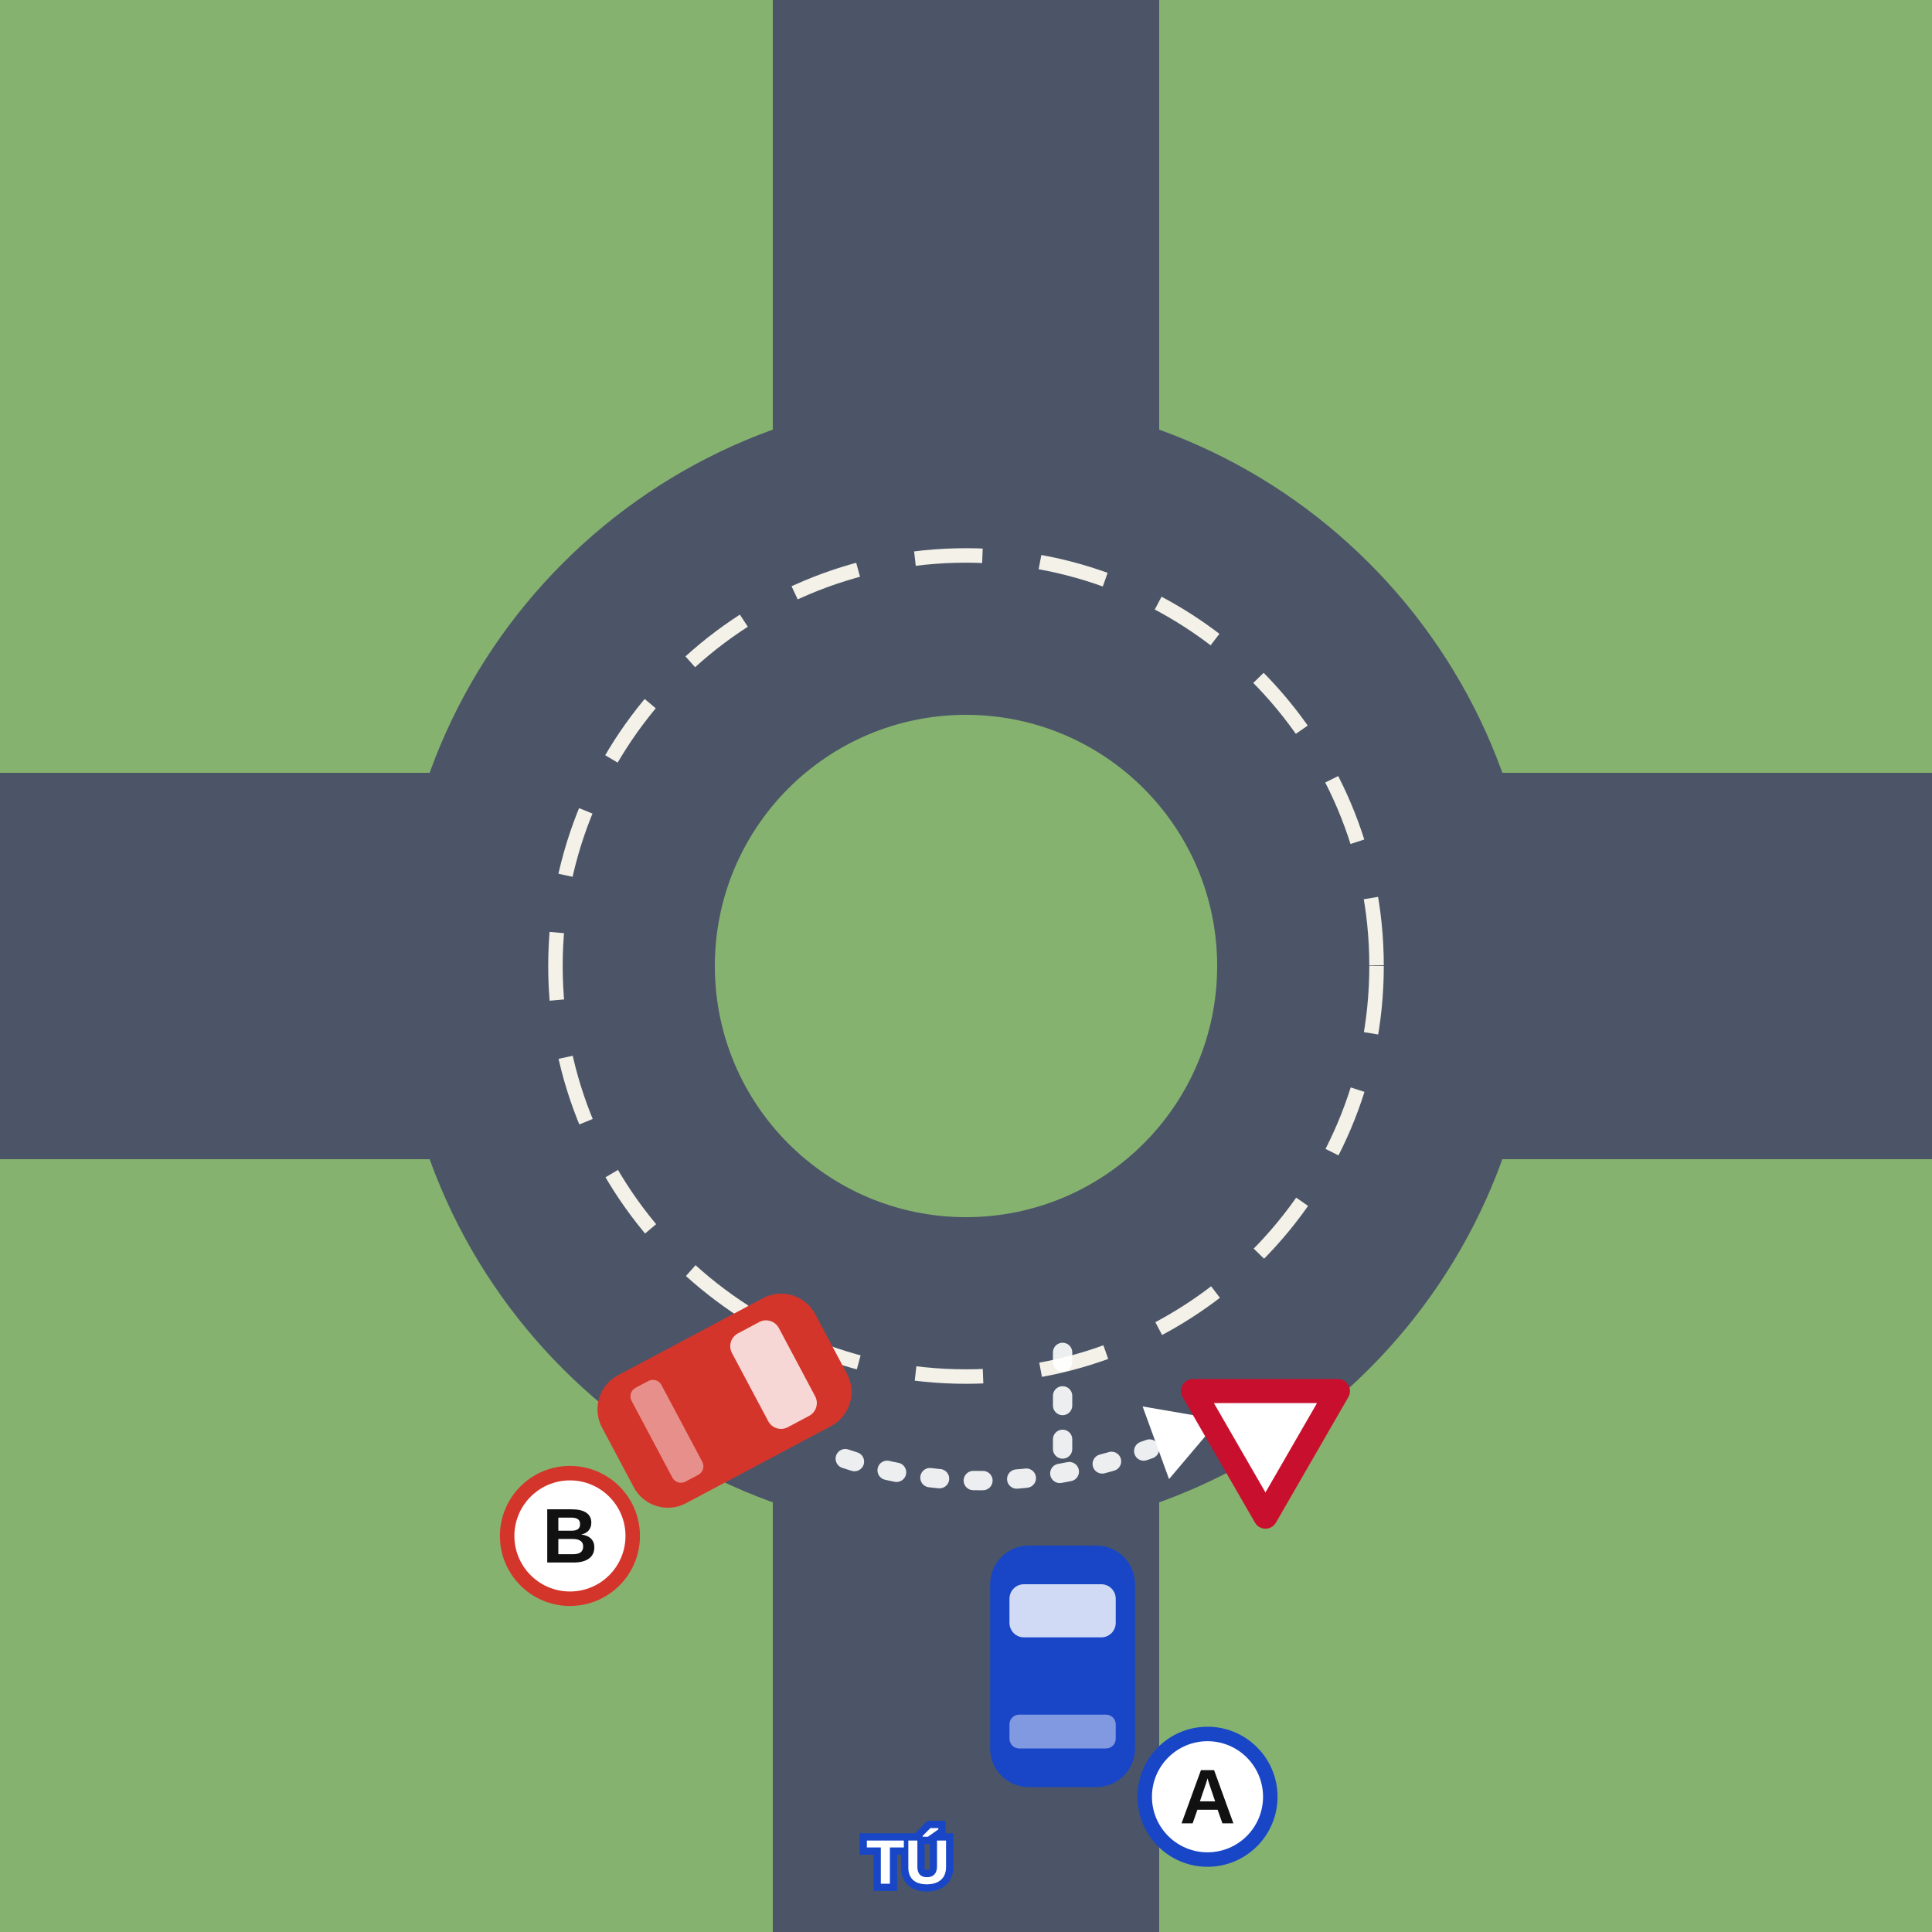
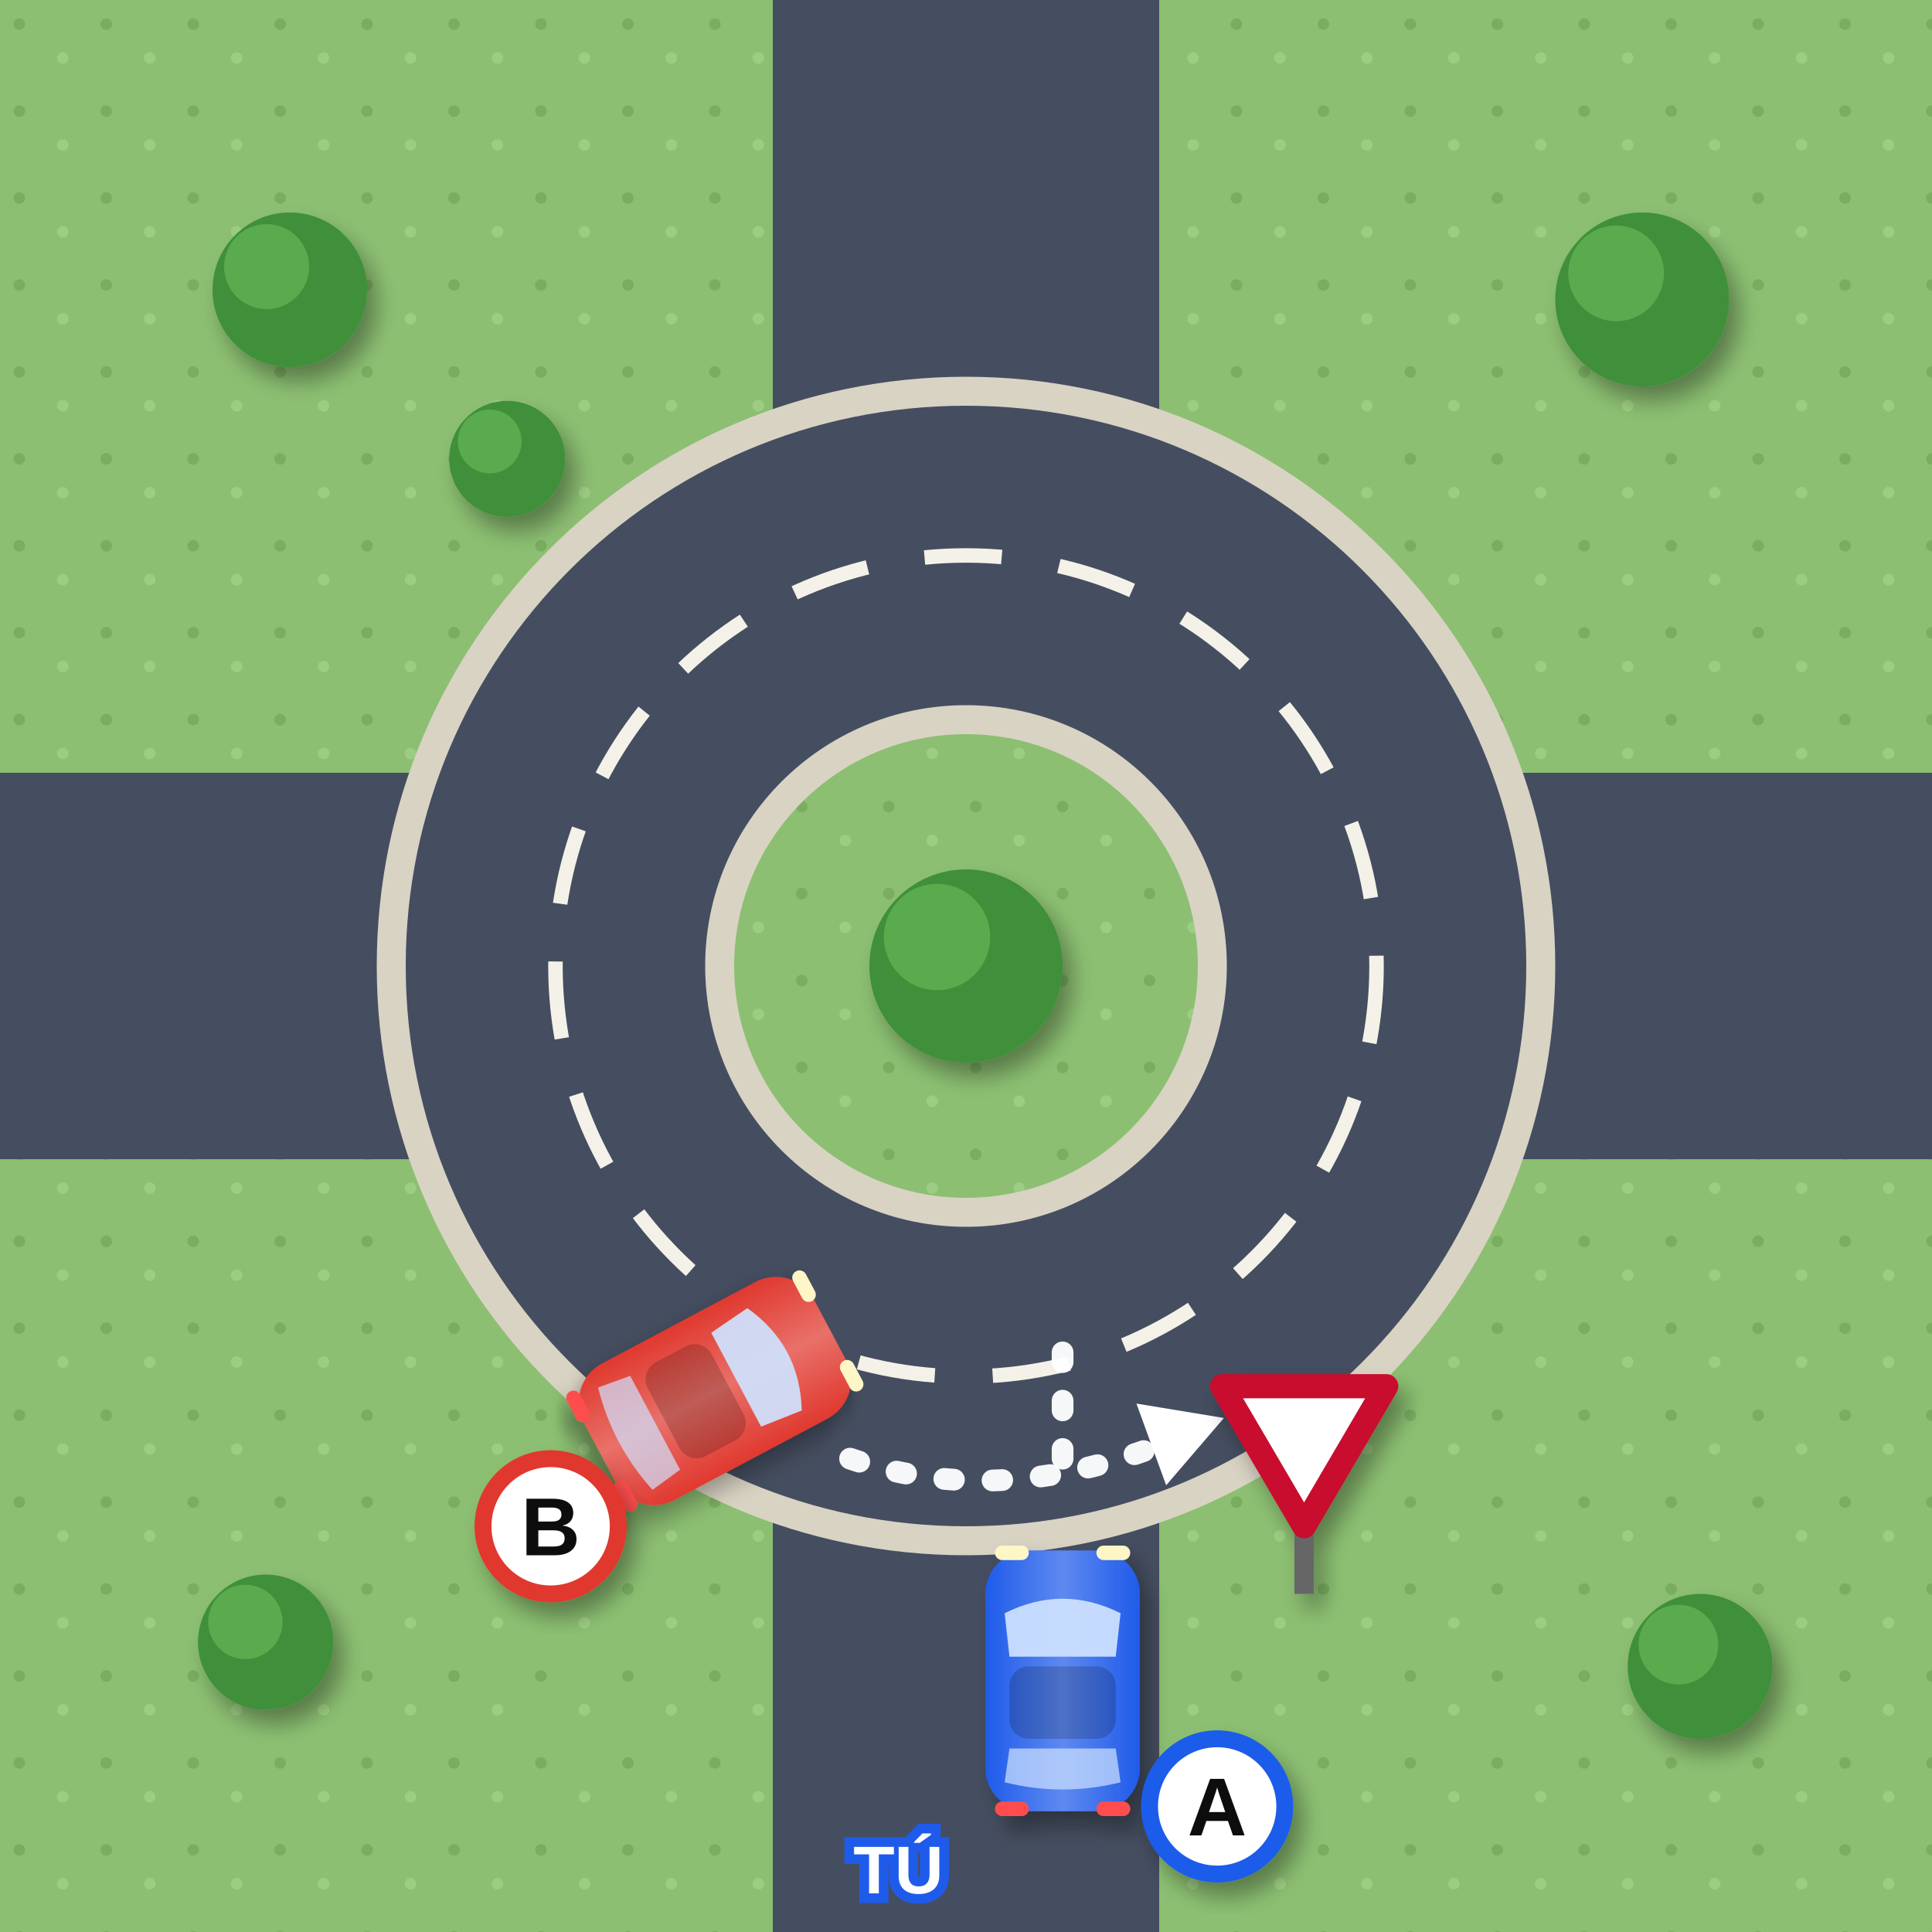
<svg xmlns="http://www.w3.org/2000/svg" viewBox="0 0 400 400" width="400" height="400">
-   <rect width="400" height="400" fill="#86b26f" />
-   <rect x="160" y="0" width="80" height="400" fill="#4b5567" />
-   <rect x="0" y="160" width="400" height="80" fill="#4b5567" />
-   <circle cx="200" cy="200" r="118" fill="#4b5567" />
-   <circle cx="200" cy="200" r="52" fill="#86b26f" />
-   <circle cx="200" cy="200" r="85" fill="none" stroke="#f4f1e8" stroke-width="3" stroke-dasharray="14 12" />
-   <path d="M220 300V275" fill="none" stroke="#fff" stroke-width="4" stroke-dasharray="2 7" stroke-linecap="round" opacity=".9" />
-   <g transform="translate(220 345) rotate(0)">
-     <rect x="-15" y="-25" width="30" height="50" rx="8" fill="#1846c7" />
-     <rect x="-11" y="-17" width="22" height="11" rx="3" fill="rgba(255,255,255,.8)" />
-     <rect x="-11" y="10" width="22" height="7" rx="2" fill="rgba(255,255,255,.45)" />
+   <defs>
+     <filter id="sombra" x="-30%" y="-30%" width="160%" height="160%">
+       <feDropShadow dx="2" dy="3" stdDeviation="2.2" flood-color="#000" flood-opacity=".35" />
+     </filter>
+     <linearGradient id="brillo" x1="0" y1="0" x2="1" y2="0">
+       <stop offset="0" stop-color="#fff" stop-opacity=".0" />
+       <stop offset=".5" stop-color="#fff" stop-opacity=".28" />
+       <stop offset="1" stop-color="#fff" stop-opacity="0" />
+     </linearGradient>
+     <pattern id="cesped" width="18" height="18" patternUnits="userSpaceOnUse">
+       <rect width="18" height="18" fill="#8cbf72" />
+       <circle cx="4" cy="5" r="1.2" fill="#7aad60" />
+       <circle cx="13" cy="12" r="1.2" fill="#9ccd82" />
+     </pattern>
+   </defs>
+   <rect width="400" height="400" fill="url(#cesped)" />
+   <g filter="url(#sombra)">
+     <circle cx="60" cy="60" r="16" fill="#3f8f3a" />
+     <circle cx="55.2" cy="55.2" r="8.8" fill="#5aab4d" />
  </g>
-   <circle cx="250" cy="372" r="13" fill="#fff" stroke="#1846c7" stroke-width="3" />
-   <text x="250" y="377.5" font-family="Arial, sans-serif" font-weight="800" font-size="16" text-anchor="middle" fill="#111">A</text>
-   <text x="188" y="390" font-family="Arial" font-weight="800" font-size="13" text-anchor="middle" fill="#fff" stroke="#1846c7" stroke-width="3" paint-order="stroke">TÚ</text>
-   <g transform="translate(150 290) rotate(62)">
-     <rect x="-15" y="-25" width="30" height="50" rx="8" fill="#d4352b" />
-     <rect x="-11" y="-17" width="22" height="11" rx="3" fill="rgba(255,255,255,.8)" />
-     <rect x="-11" y="10" width="22" height="7" rx="2" fill="rgba(255,255,255,.45)" />
+   <g filter="url(#sombra)">
+     <circle cx="105" cy="95" r="12" fill="#3f8f3a" />
+     <circle cx="101.4" cy="91.4" r="6.6" fill="#5aab4d" />
  </g>
-   <circle cx="118" cy="318" r="13" fill="#fff" stroke="#d4352b" stroke-width="3" />
-   <text x="118" y="323.5" font-family="Arial, sans-serif" font-weight="800" font-size="16" text-anchor="middle" fill="#111">B</text>
-   <path d="M175 302Q205 312 238 300" fill="none" stroke="#fff" stroke-width="4" stroke-dasharray="2 7" stroke-linecap="round" opacity=".9" />
-   <path transform="translate(244 297) rotate(70)" d="M0 -9 8 5H-8Z" fill="#fff" />
-   <path transform="translate(262 300)" d="M-15 -12H15L0 14Z" fill="#fff" stroke="#c8102e" stroke-width="5" stroke-linejoin="round" />
+   <g filter="url(#sombra)">
+     <circle cx="340" cy="62" r="18" fill="#3f8f3a" />
+     <circle cx="334.6" cy="56.6" r="9.9" fill="#5aab4d" />
+   </g>
+   <g filter="url(#sombra)">
+     <circle cx="352" cy="345" r="15" fill="#3f8f3a" />
+     <circle cx="347.5" cy="340.5" r="8.25" fill="#5aab4d" />
+   </g>
+   <g filter="url(#sombra)">
+     <circle cx="55" cy="340" r="14" fill="#3f8f3a" />
+     <circle cx="50.8" cy="335.8" r="7.7" fill="#5aab4d" />
+   </g>
+   <rect x="160" y="0" width="80" height="400" fill="#454e60" />
+   <rect x="0" y="160" width="400" height="80" fill="#454e60" />
+   <circle cx="200" cy="200" r="122" fill="#d9d3c4" />
+   <circle cx="200" cy="200" r="116" fill="#454e60" />
+   <circle cx="200" cy="200" r="54" fill="#d9d3c4" />
+   <circle cx="200" cy="200" r="48" fill="url(#cesped)" />
+   <g filter="url(#sombra)">
+     <circle cx="200" cy="200" r="20" fill="#3f8f3a" />
+     <circle cx="194" cy="194" r="11" fill="#5aab4d" />
+   </g>
+   <circle cx="200" cy="200" r="85" fill="none" stroke="#f4f1e8" stroke-width="3" stroke-dasharray="16 12" />
+   <path d="M220 302V278" fill="none" stroke="#fff" stroke-width="4.5" stroke-dasharray="2 8" stroke-linecap="round" opacity=".95" />
+   <g transform="translate(220 348) rotate(0)" filter="url(#sombra)">
+     <rect x="-16" y="-27" width="32" height="54" rx="9" fill="#1f5bea" />
+     <rect x="-16" y="-27" width="32" height="54" rx="9" fill="url(#brillo)" />
+     <path d="M-12 -14Q0 -20 12 -14L11 -5H-11Z" fill="#cfe3ff" opacity=".92" />
+     <rect x="-11" y="-3" width="22" height="15" rx="4" fill="rgba(0,0,0,.18)" />
+     <path d="M-11 14H11L12 21Q0 24 -12 21Z" fill="#cfe3ff" opacity=".7" />
+     <rect x="-14" y="-28" width="7" height="3" rx="1.5" fill="#fff6c8" />
+     <rect x="7" y="-28" width="7" height="3" rx="1.5" fill="#fff6c8" />
+     <rect x="-14" y="25" width="7" height="3" rx="1.5" fill="#ff4d4d" />
+     <rect x="7" y="25" width="7" height="3" rx="1.5" fill="#ff4d4d" />
+   </g>
+   <g filter="url(#sombra)">
+     <circle cx="252" cy="374" r="14" fill="#fff" stroke="#1f5bea" stroke-width="3.5" />
+     <text x="252" y="380" font-family="Arial, sans-serif" font-weight="900" font-size="17" text-anchor="middle" fill="#111">A</text>
+   </g>
+   <text x="186" y="392" font-family="Arial" font-weight="900" font-size="14" text-anchor="middle" fill="#fff" stroke="#1f5bea" stroke-width="4" paint-order="stroke">TÚ</text>
+   <g transform="translate(148 288) rotate(62)" filter="url(#sombra)">
+     <rect x="-16" y="-27" width="32" height="54" rx="9" fill="#e0392f" />
+     <rect x="-16" y="-27" width="32" height="54" rx="9" fill="url(#brillo)" />
+     <path d="M-12 -14Q0 -20 12 -14L11 -5H-11Z" fill="#cfe3ff" opacity=".92" />
+     <rect x="-11" y="-3" width="22" height="15" rx="4" fill="rgba(0,0,0,.18)" />
+     <path d="M-11 14H11L12 21Q0 24 -12 21Z" fill="#cfe3ff" opacity=".7" />
+     <rect x="-14" y="-28" width="7" height="3" rx="1.5" fill="#fff6c8" />
+     <rect x="7" y="-28" width="7" height="3" rx="1.5" fill="#fff6c8" />
+     <rect x="-14" y="25" width="7" height="3" rx="1.5" fill="#ff4d4d" />
+     <rect x="7" y="25" width="7" height="3" rx="1.5" fill="#ff4d4d" />
+   </g>
+   <g filter="url(#sombra)">
+     <circle cx="114" cy="316" r="14" fill="#fff" stroke="#e0392f" stroke-width="3.5" />
+     <text x="114" y="322" font-family="Arial, sans-serif" font-weight="900" font-size="17" text-anchor="middle" fill="#111">B</text>
+   </g>
+   <path d="M176 302Q205 312 238 300" fill="none" stroke="#fff" stroke-width="4.5" stroke-dasharray="2 8" stroke-linecap="round" opacity=".95" />
+   <path transform="translate(244 297) rotate(70)" d="M0 -10 9 6H-9Z" fill="#fff" />
+   <g filter="url(#sombra)">
+     <rect x="268" y="308" width="4" height="22" fill="#666" />
+     <path transform="translate(270 300)" d="M-17 -13H17L0 16Z" fill="#fff" stroke="#c8102e" stroke-width="5" stroke-linejoin="round" />
+   </g>
</svg>
